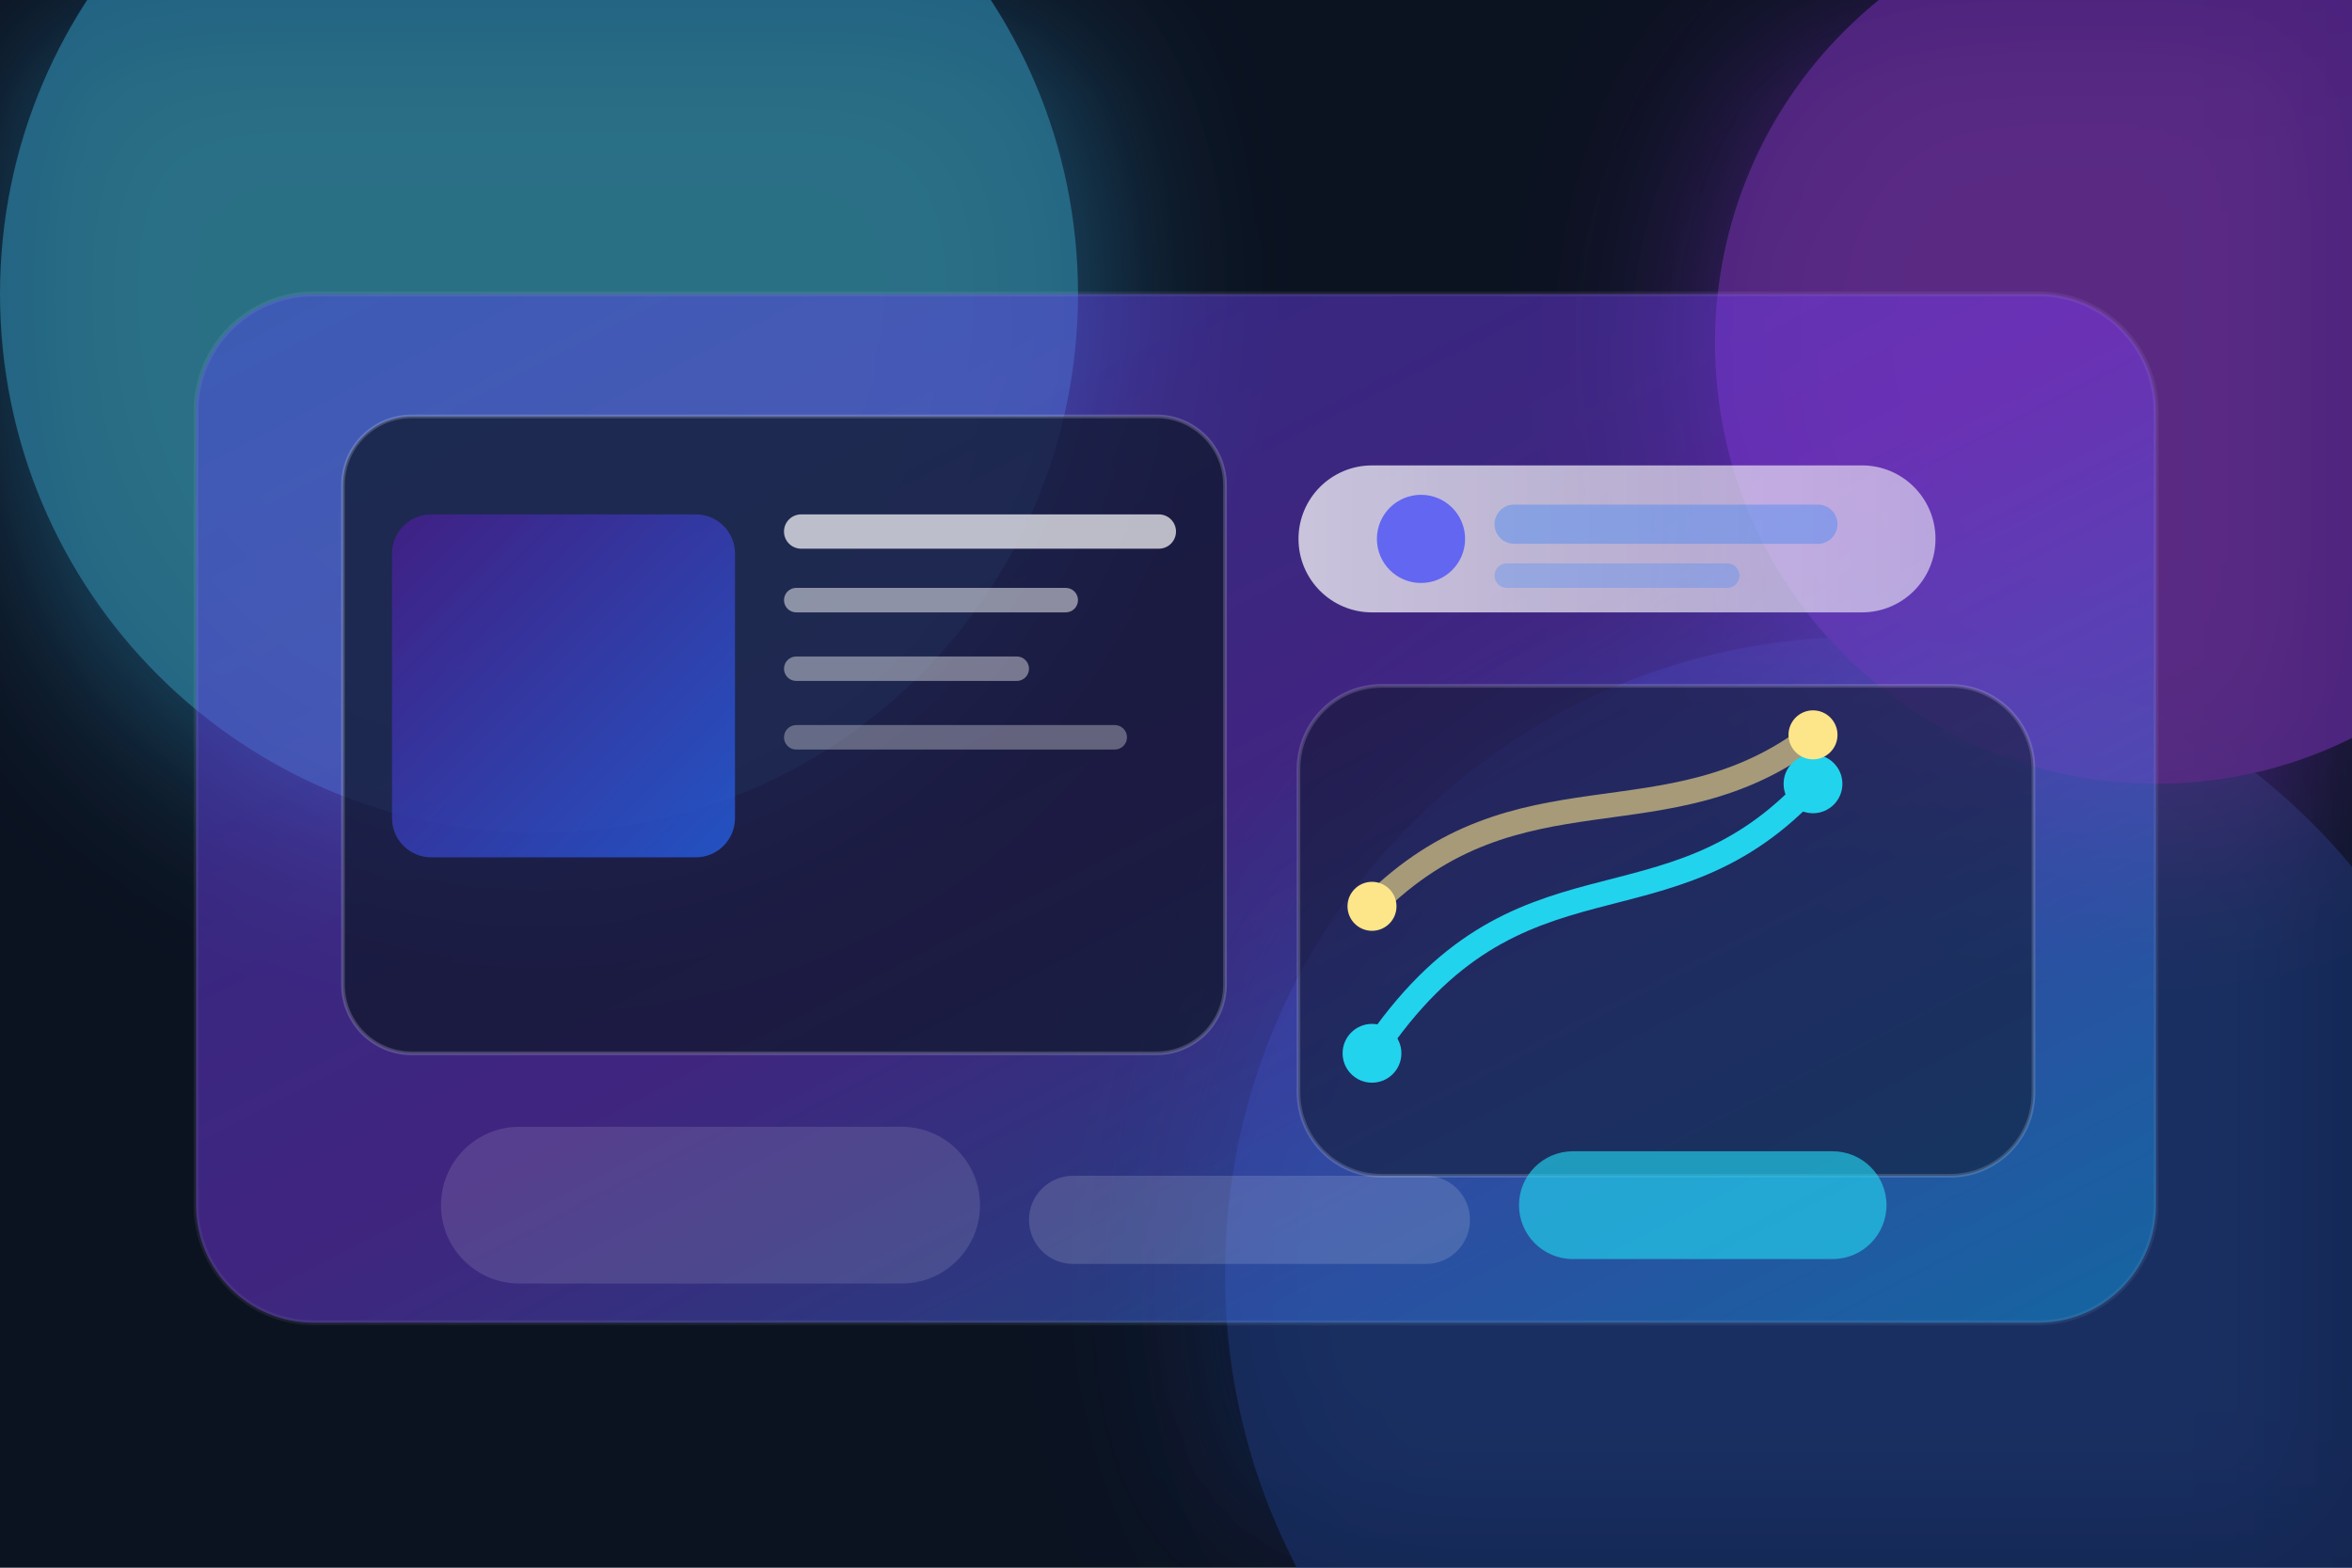
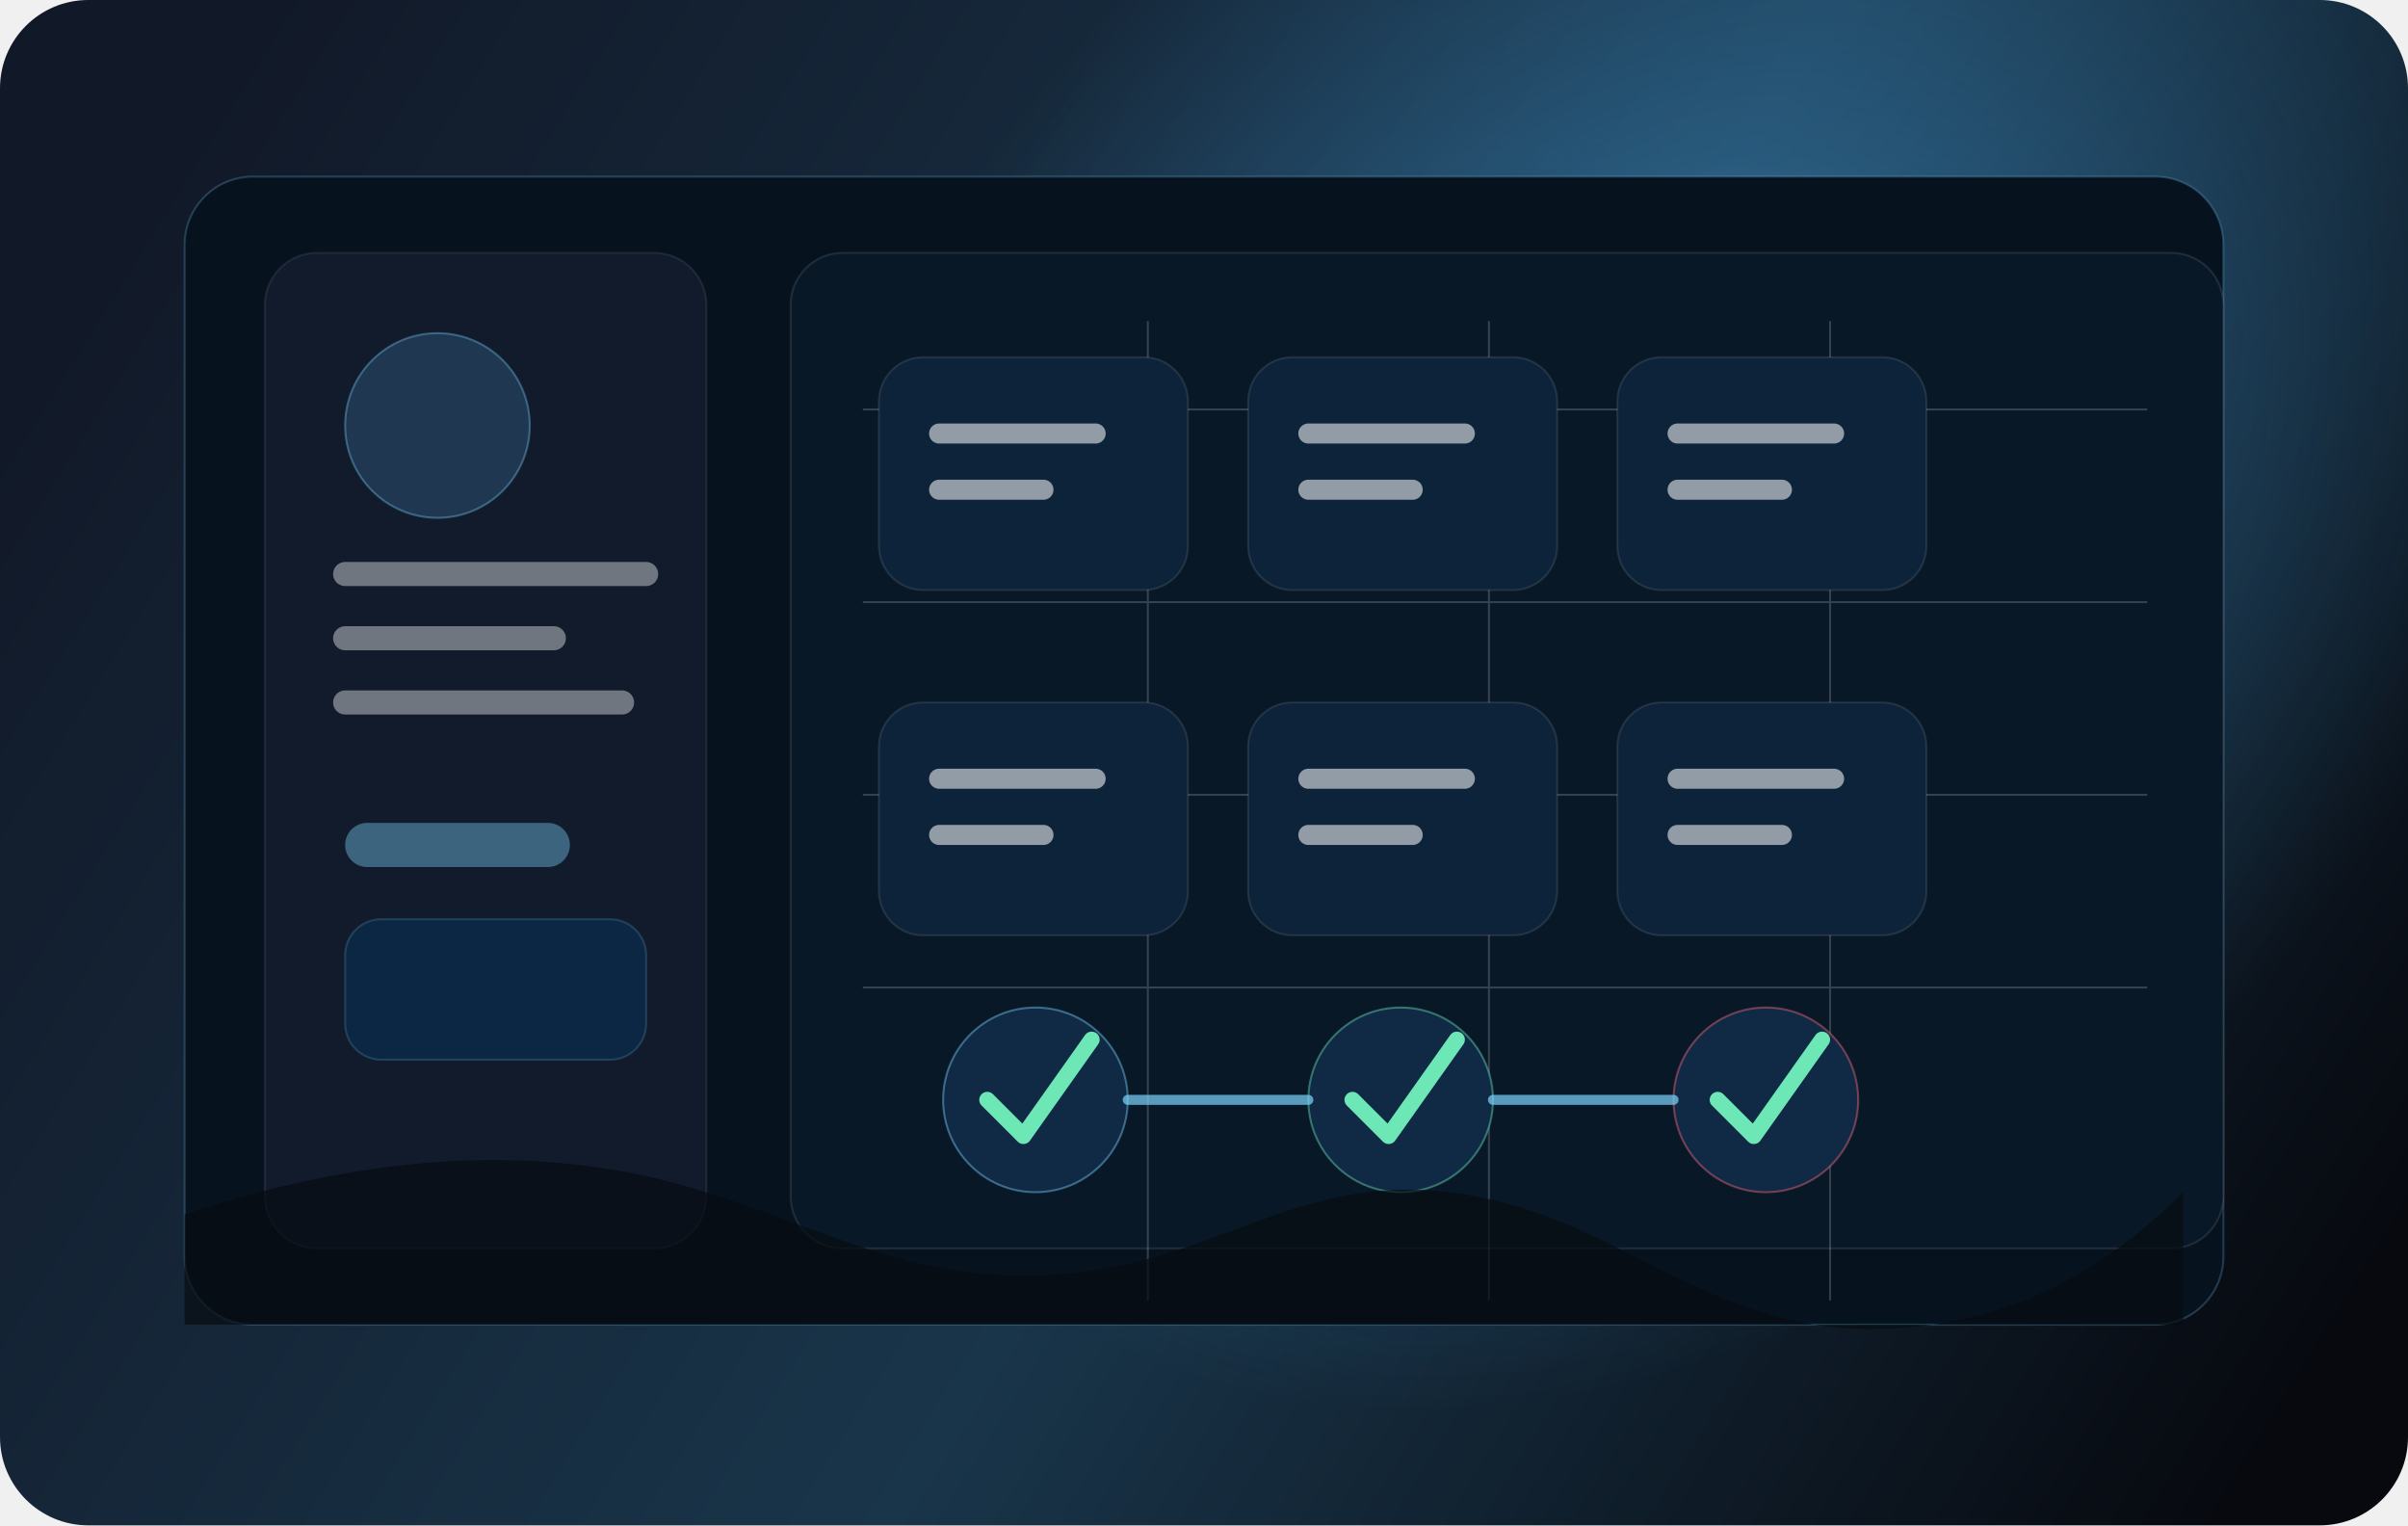
- <svg xmlns="http://www.w3.org/2000/svg" width="960" height="640" viewBox="0 0 960 640">
+ <svg xmlns="http://www.w3.org/2000/svg" width="1200" height="760" viewBox="0 0 1200 760" fill="none">
  <defs>
-     <linearGradient id="bg" x1="0%" y1="0%" x2="100%" y2="100%">
-       <stop offset="0%" stop-color="#4F46E5" stop-opacity="0.9" />
-       <stop offset="50%" stop-color="#7C3AED" stop-opacity="0.85" />
-       <stop offset="100%" stop-color="#0EA5E9" stop-opacity="0.85" />
+     <linearGradient id="bg" x1="70" y1="60" x2="1130" y2="720" gradientUnits="userSpaceOnUse">
+       <stop stop-color="#111827" />
+       <stop offset=".55" stop-color="#19354a" />
+       <stop offset="1" stop-color="#07090f" />
    </linearGradient>
-     <linearGradient id="card" x1="0%" y1="0%" x2="100%" y2="0%">
-       <stop offset="0%" stop-color="rgba(255,255,255,0.85)" />
-       <stop offset="100%" stop-color="rgba(255,255,255,0.65)" />
-     </linearGradient>
-     <linearGradient id="chip" x1="0%" y1="0%" x2="100%" y2="100%">
-       <stop offset="0%" stop-color="#4C1D95" />
-       <stop offset="100%" stop-color="#2563EB" />
-     </linearGradient>
-     <filter id="blur" x="-10%" y="-10%" width="120%" height="120%">
-       <feGaussianBlur stdDeviation="40" result="blur" />
-       <feBlend in="SourceGraphic" in2="blur" mode="screen" />
-     </filter>
+     <radialGradient id="accent" cx="0" cy="0" r="1" gradientUnits="userSpaceOnUse" gradientTransform="translate(830 260) rotate(135) scale(500 380)">
+       <stop stop-color="#f7fbff" stop-opacity=".65" />
+       <stop offset=".4" stop-color="#4fb9ff" stop-opacity=".28" />
+       <stop offset="1" stop-color="#4fb9ff" stop-opacity="0" />
+     </radialGradient>
  </defs>
-   <rect width="960" height="640" fill="#0B1220" />
-   <g opacity="0.45" filter="url(#blur)">
-     <circle cx="220" cy="120" r="220" fill="#38BDF8" />
-     <circle cx="760" cy="520" r="260" fill="#1E3A8A" />
-     <circle cx="880" cy="140" r="180" fill="#9333EA" />
+   <rect width="1200" height="760" rx="44" fill="url(#bg)" />
+   <rect width="1200" height="760" rx="44" fill="url(#accent)" />
+   <rect x="92" y="88" width="1016" height="572" rx="34" fill="#07121f" stroke="#7dd3fc" stroke-opacity=".22" />
+   <rect x="132" y="126" width="220" height="496" rx="26" fill="#111b2b" stroke="#ffffff" stroke-opacity=".08" />
+   <rect x="172" y="166" width="92" height="92" rx="46" fill="#203752" stroke="#7dd3fc" stroke-opacity=".35" />
+   <path d="M172 286h150M172 318h104M172 350h138" stroke="#ffffff" stroke-opacity=".4" stroke-width="12" stroke-linecap="round" />
+   <rect x="172" y="410" width="112" height="22" rx="11" fill="#7dd3fc" opacity=".4" />
+   <rect x="172" y="458" width="150" height="70" rx="18" fill="#0b2743" stroke="#7dd3fc" stroke-opacity=".18" />
+   <rect x="394" y="126" width="714" height="496" rx="26" fill="#081827" stroke="#ffffff" stroke-opacity=".1" />
+   <g opacity=".18" stroke="#ffffff">
+     <path d="M430 204h640" />
+     <path d="M430 300h640" />
+     <path d="M430 396h640" />
+     <path d="M430 492h640" />
+     <path d="M572 160v488" />
+     <path d="M742 160v488" />
+     <path d="M912 160v488" />
  </g>
-   <rect x="80" y="120" width="800" height="420" rx="48" fill="url(#bg)" opacity="0.55" stroke="rgba(255,255,255,0.12)" stroke-width="2" />
-   <rect x="140" y="170" width="360" height="260" rx="28" fill="rgba(15,23,42,0.72)" stroke="rgba(255,255,255,0.18)" stroke-width="1.5" />
-   <rect x="160" y="210" width="140" height="140" rx="16" fill="url(#chip)" opacity="0.75" />
-   <g opacity="0.9">
-     <rect x="320" y="210" width="160" height="14" rx="7" fill="rgba(255,255,255,0.78)" />
-     <rect x="320" y="240" width="120" height="10" rx="5" fill="rgba(255,255,255,0.55)" />
-     <rect x="320" y="268" width="100" height="10" rx="5" fill="rgba(255,255,255,0.45)" />
-     <rect x="320" y="296" width="140" height="10" rx="5" fill="rgba(255,255,255,0.35)" />
+   <g fill="#0d2339" stroke="#ffffff" stroke-opacity=".1">
+     <rect x="438" y="178" width="154" height="116" rx="22" />
+     <rect x="622" y="178" width="154" height="116" rx="22" />
+     <rect x="806" y="178" width="154" height="116" rx="22" />
+     <rect x="438" y="350" width="154" height="116" rx="22" />
+     <rect x="622" y="350" width="154" height="116" rx="22" />
+     <rect x="806" y="350" width="154" height="116" rx="22" />
  </g>
-   <rect x="530" y="190" width="260" height="60" rx="30" fill="url(#card)" opacity="0.85" />
-   <circle cx="580" cy="220" r="18" fill="#6366F1" />
-   <rect x="610" y="206" width="140" height="16" rx="8" fill="rgba(59,130,246,0.4)" />
-   <rect x="610" y="230" width="100" height="10" rx="5" fill="rgba(59,130,246,0.3)" />
-   <rect x="530" y="280" width="300" height="200" rx="34" fill="rgba(15,23,42,0.55)" stroke="rgba(255,255,255,0.16)" stroke-width="1.5" />
-   <path d="M560 430 C620 340 680 386 740 320" stroke="#22D3EE" stroke-width="10" stroke-linecap="round" fill="none" />
-   <path d="M560 370 C620 310 680 346 740 300" stroke="#FDE68A" stroke-width="10" stroke-linecap="round" fill="none" opacity="0.6" />
-   <circle cx="560" cy="430" r="12" fill="#22D3EE" />
-   <circle cx="740" cy="320" r="12" fill="#22D3EE" />
-   <circle cx="560" cy="370" r="10" fill="#FDE68A" />
-   <circle cx="740" cy="300" r="10" fill="#FDE68A" />
-   <rect x="180" y="460" width="220" height="64" rx="32" fill="rgba(255,255,255,0.12)" />
-   <rect x="420" y="480" width="180" height="36" rx="18" fill="rgba(255,255,255,0.18)" opacity="0.8" />
-   <rect x="620" y="470" width="150" height="44" rx="22" fill="#22D3EE" opacity="0.65" />
+   <g stroke-linecap="round">
+     <path d="M468 216h78M468 244h52M468 388h78M468 416h52" stroke="#ffffff" stroke-opacity=".55" stroke-width="10" />
+     <path d="M652 216h78M652 244h52M652 388h78M652 416h52" stroke="#ffffff" stroke-opacity=".55" stroke-width="10" />
+     <path d="M836 216h78M836 244h52M836 388h78M836 416h52" stroke="#ffffff" stroke-opacity=".55" stroke-width="10" />
+   </g>
+   <g>
+     <circle cx="516" cy="548" r="46" fill="#102a46" stroke="#7dd3fc" stroke-opacity=".42" />
+     <circle cx="698" cy="548" r="46" fill="#102a46" stroke="#6ee7b7" stroke-opacity=".42" />
+     <circle cx="880" cy="548" r="46" fill="#102a46" stroke="#ff6b7c" stroke-opacity=".42" />
+     <path d="M562 548h90M744 548h90" stroke="#7dd3fc" stroke-opacity=".7" stroke-width="5" stroke-linecap="round" />
+     <path d="M492 548l18 18 34-48M674 548l18 18 34-48M856 548l18 18 34-48" stroke="#6ee7b7" stroke-width="8" stroke-linecap="round" stroke-linejoin="round" />
+   </g>
+   <path d="M92 605c85-28 161-34 230-19 80 18 128 58 215 48 72-8 112-49 185-40 85 10 128 72 218 68 57-2 105-25 148-68v66H92v-55Z" fill="#060a10" opacity=".68" />
</svg>
